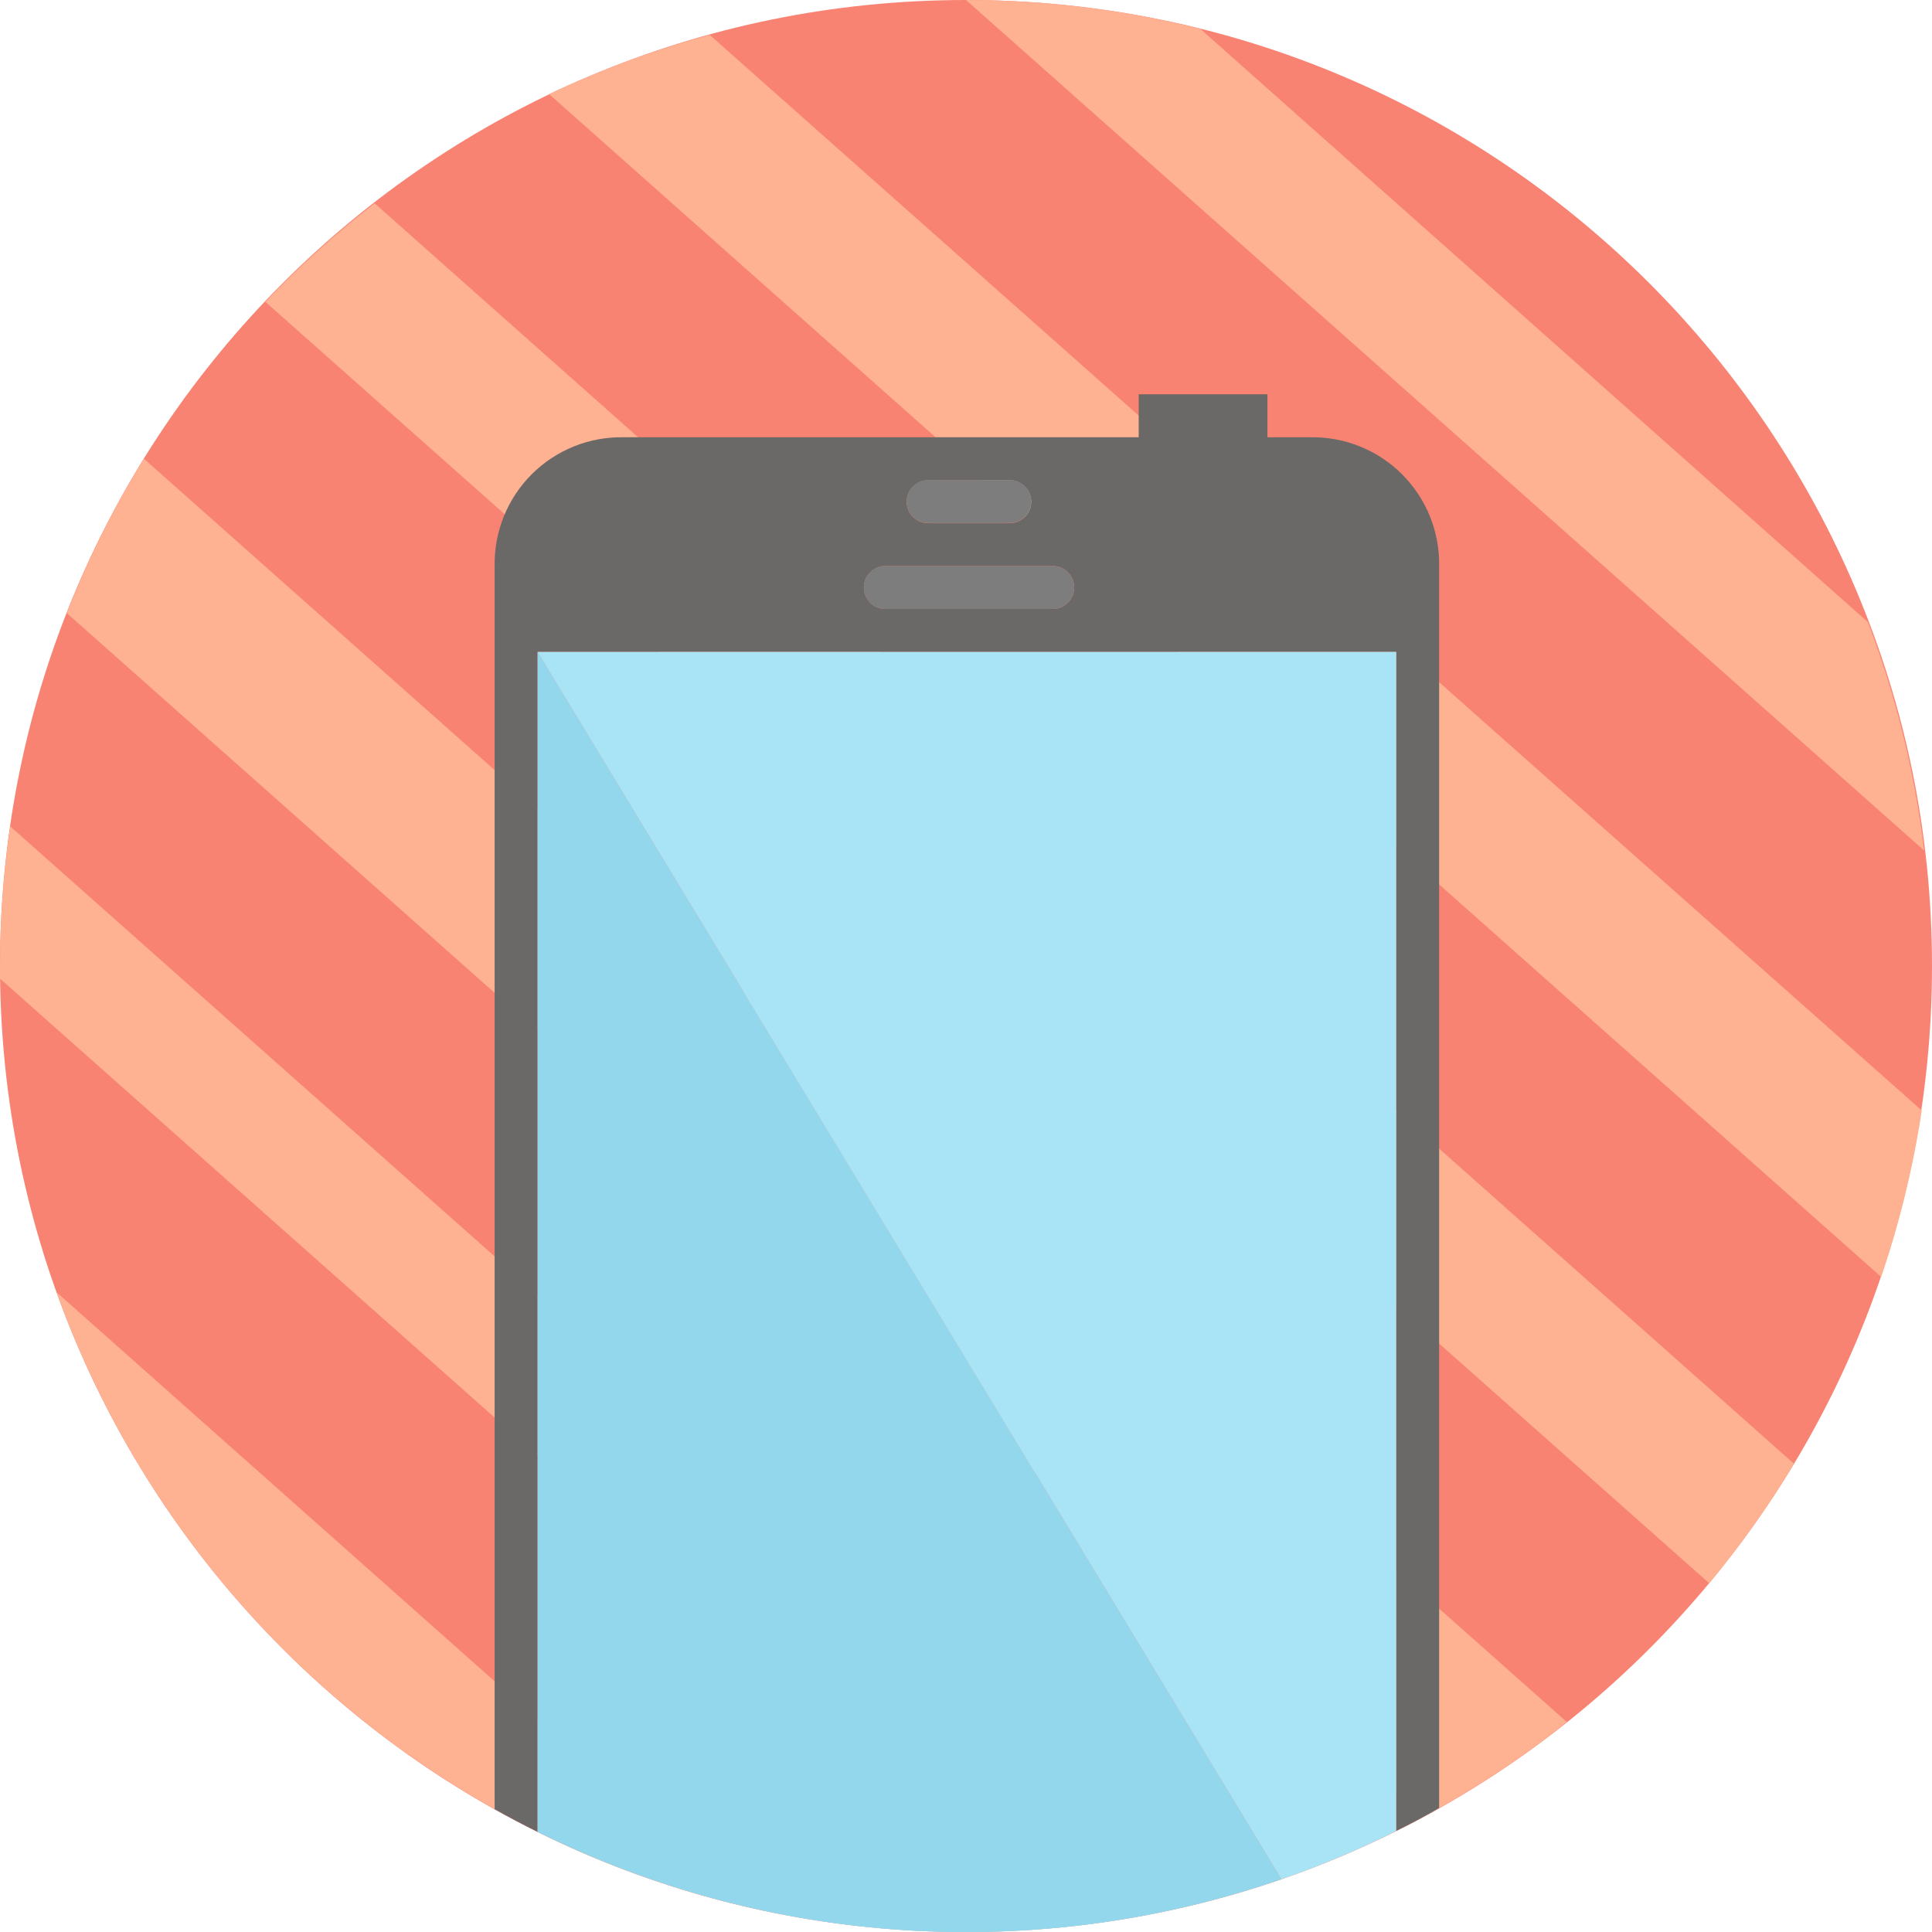
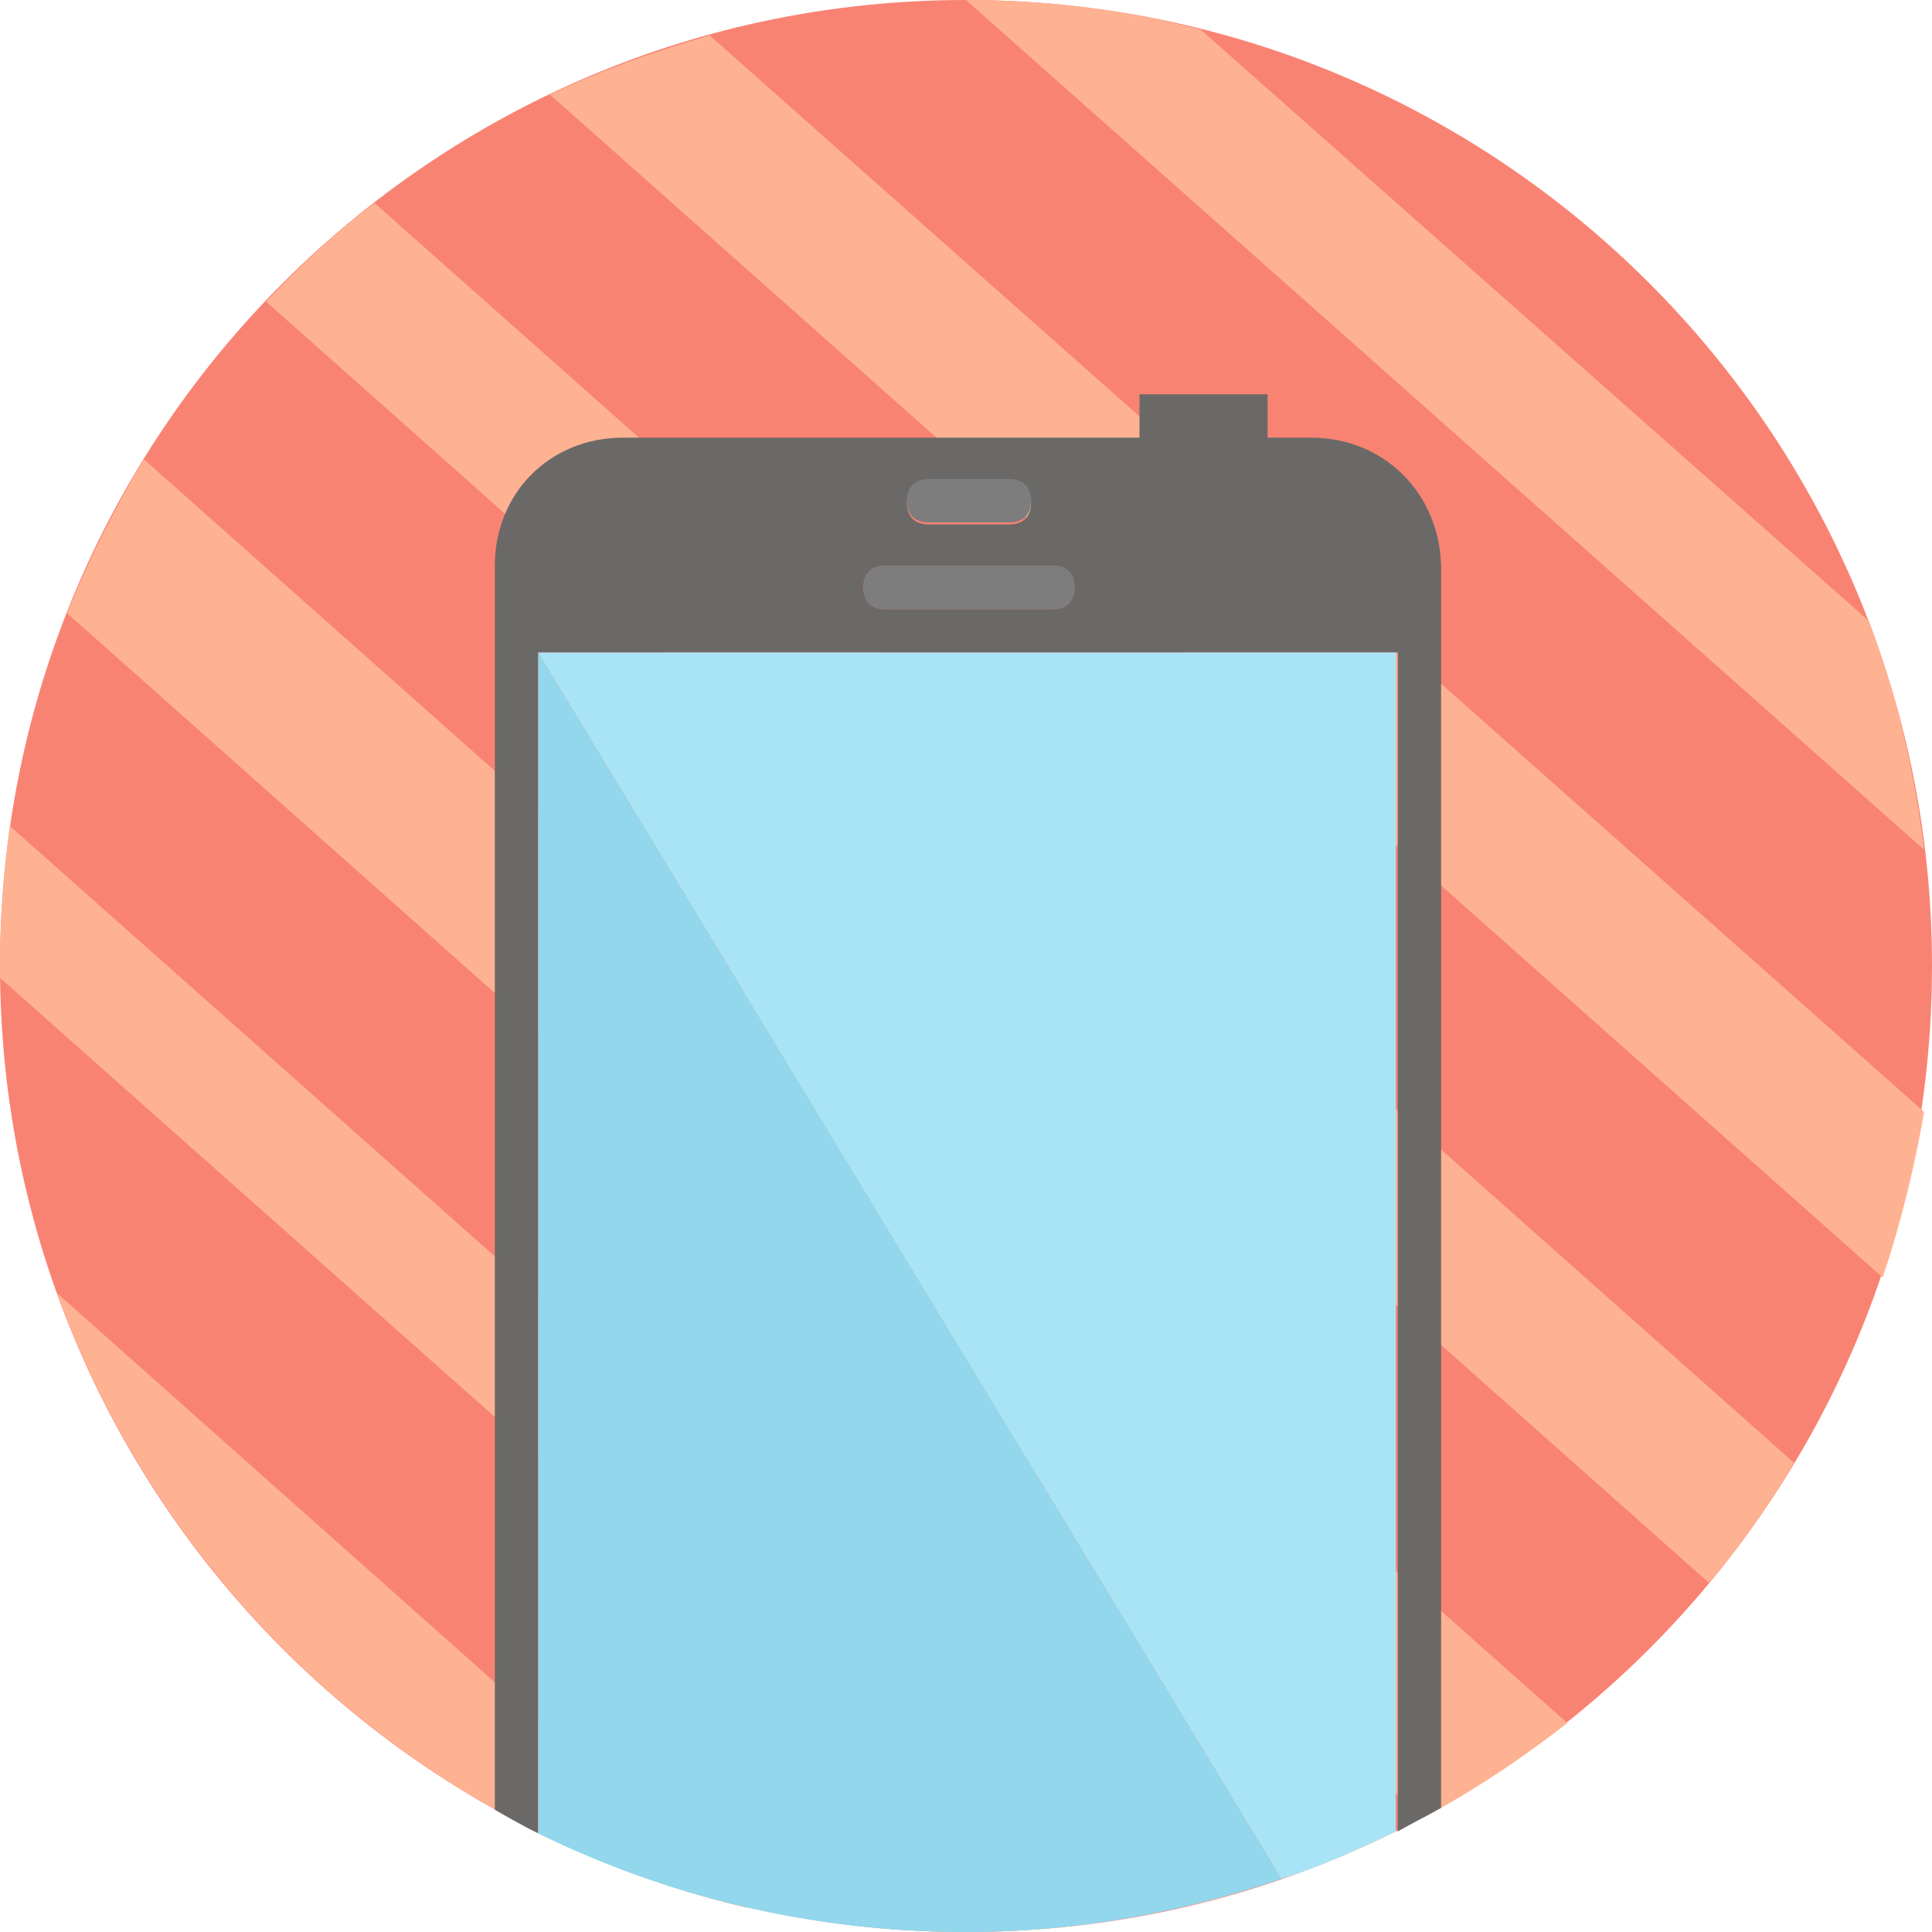
- <svg xmlns="http://www.w3.org/2000/svg" id="Слой_1" data-name="Слой 1" viewBox="0 0 98 98">
-   <defs>
-     <style>.cls-1{fill:#f98373;}.cls-2{fill:#feb292;}.cls-3{fill:#ced55a;stroke:#e7eca1;stroke-miterlimit:10;stroke-width:4px;}.cls-4{fill:#6a6967;}.cls-5{fill:#6b6967;}.cls-6{fill:#7c7d7c;}.cls-7{fill:#a8d6eb;}.cls-8{fill:#92d7ec;}.cls-9{fill:#bbe3f5;}.cls-10{fill:#a9e4f6;}</style>
-   </defs>
-   <circle class="cls-1" cx="49" cy="49" r="49" />
-   <path class="cls-2" d="M0.52,41.92A49.35,49.35,0,0,0,0,49c0,0.22,0,.43,0,0.64L54.18,97.72a48.84,48.84,0,0,0,7.6-1.42Z" />
-   <path class="cls-2" d="M19,10.31a49.34,49.34,0,0,0-5.54,5l73.24,65A49.14,49.14,0,0,0,91,74.25Z" />
-   <path class="cls-2" d="M7.3,23.27A48.82,48.82,0,0,0,3.39,31.1l68.8,61.07a49.15,49.15,0,0,0,7.29-4.82Z" />
-   <path class="cls-2" d="M36,1.77a48.66,48.66,0,0,0-8.15,3l67.57,60a48.61,48.61,0,0,0,2.06-8.44Z" />
-   <path class="cls-2" d="M2.87,65.55A49.08,49.08,0,0,0,38,96.75Z" />
-   <path class="cls-2" d="M60.88,1.46A49.09,49.09,0,0,0,49,0l48.6,43.14a48.68,48.68,0,0,0-2.85-11.58Z" />
-   <path class="cls-3" d="M93,84" />
-   <path class="cls-3" d="M13,3" />
-   <path class="cls-4" d="M73,91.72q-1.07.6-2.18,1.16m-43.55,0q-1.11-.55-2.18-1.15" />
-   <path class="cls-5" d="M66.47,22.18H64.29V20H57.76v2.18H31.62a6.42,6.42,0,0,0-6.53,6.53V91.77q1.07,0.6,2.18,1.15V33.07H70.82V92.87q1.11-.55,2.18-1.16v-63A6.42,6.42,0,0,0,66.47,22.18ZM47.08,24.36h4.14a1.09,1.09,0,0,1,0,2.18H47.08A1.09,1.09,0,0,1,47.08,24.36Zm6.32,6.53H44.91a1.09,1.09,0,1,1,0-2.18H53.4A1.09,1.09,0,1,1,53.4,30.89Z" />
-   <path class="cls-6" d="M53.4,28.71H44.91a1.09,1.09,0,1,0,0,2.18H53.4A1.09,1.09,0,0,0,53.4,28.71ZM44.91,29.8h0Z" />
-   <path class="cls-6" d="M47.08,26.53h4.14a1.09,1.09,0,0,0,0-2.18H47.08A1.09,1.09,0,0,0,47.08,26.53Zm4.14-1.09h0Z" />
-   <path class="cls-7" d="M65,95.32a49,49,0,0,1-37.73-2.4" />
-   <path class="cls-8" d="M65,95.32L27.27,33.07V92.92A49,49,0,0,0,65,95.32Z" />
-   <path class="cls-9" d="M70.82,92.87A48.63,48.63,0,0,1,65,95.32" />
-   <path class="cls-10" d="M70.82,92.87V33.07H27.27L65,95.32A48.94,48.94,0,0,0,70.82,92.87Z" />
+ <svg xmlns="http://www.w3.org/2000/svg" version="1.1" id="Слой_1" x="0px" y="0px" viewBox="0 0 98 98" style="enable-background:new 0 0 98 98;" xml:space="preserve">
+   <style type="text/css">
+ 	.st0{fill:#F98373;}
+ 	.st1{fill:#FEB292;}
+ 	.st2{fill:#CED55A;stroke:#E7ECA1;stroke-width:4;stroke-miterlimit:10;}
+ 	.st3{fill:#6A6967;}
+ 	.st4{fill:#6B6967;}
+ 	.st5{fill:#7C7D7C;}
+ 	.st6{fill:#A8D6EB;}
+ 	.st7{fill:#92D7EC;}
+ 	.st8{fill:#BBE3F5;}
+ 	.st9{fill:#A9E4F6;}
+ </style>
+   <g>
+     <circle class="st0" cx="49" cy="49" r="49" />
+   </g>
+   <g>
+     <path class="st1" d="M0.5,41.9C0.2,44.2,0,46.6,0,49c0,0.2,0,0.4,0,0.6l54.2,48.1c2.6-0.3,5.1-0.8,7.6-1.4L0.5,41.9z" />
+     <path class="st1" d="M19,10.3c-2,1.5-3.8,3.2-5.5,5l73.2,65c1.6-1.9,3-3.9,4.3-6.1L19,10.3z" />
+     <path class="st1" d="M7.3,23.3c-1.5,2.5-2.8,5.1-3.9,7.8l68.8,61.1c2.6-1.4,5-3,7.3-4.8L7.3,23.3z" />
+     <path class="st1" d="M36,1.8c-2.8,0.8-5.6,1.8-8.1,3l67.6,60c0.9-2.7,1.6-5.5,2.1-8.4L36,1.8z" />
+     <path class="st1" d="M2.9,65.6C8.5,81.1,21.7,93,38,96.8L2.9,65.6z" />
+     <path class="st1" d="M60.9,1.5C57.1,0.5,53.1,0,49,0l48.6,43.1c-0.5-4-1.4-7.9-2.8-11.6L60.9,1.5z" />
+   </g>
+   <path class="st2" d="M93,84" />
+   <path class="st2" d="M13,3" />
+   <g>
+     <path class="st3" d="M73,91.7c-0.7,0.4-1.4,0.8-2.2,1.2 M27.3,92.9c-0.7-0.4-1.5-0.7-2.2-1.2" />
+     <path class="st4" d="M66.5,22.2h-2.2V20h-6.5v2.2H31.6c-3.7,0-6.5,2.8-6.5,6.5v63.1c0.7,0.4,1.4,0.8,2.2,1.2V33.1h43.6v59.8   c0.7-0.4,1.5-0.8,2.2-1.2v-63C73,25,70.2,22.2,66.5,22.2z M47.1,24.4h4.1c0.7,0,1.1,0.4,1.1,1.1s-0.4,1.1-1.1,1.1h-4.1   c-0.7,0-1.1-0.4-1.1-1.1C46,24.8,46.4,24.4,47.1,24.4z M53.4,30.9h-8.5c-0.7,0-1.1-0.4-1.1-1.1s0.4-1.1,1.1-1.1h8.5   c0.7,0,1.1,0.4,1.1,1.1S54.1,30.9,53.4,30.9z" />
+     <path class="st5" d="M53.4,28.7h-8.5c-0.7,0-1.1,0.4-1.1,1.1s0.4,1.1,1.1,1.1h8.5c0.7,0,1.1-0.4,1.1-1.1S54.1,28.7,53.4,28.7z    M44.9,29.8h8.5H44.9z" />
+     <path class="st5" d="M47.1,26.5h4.1c0.7,0,1.1-0.4,1.1-1.1s-0.4-1.1-1.1-1.1h-4.1c-0.7,0-1.1,0.4-1.1,1.1   C46,26.1,46.4,26.5,47.1,26.5z M51.2,25.4h-4.1H51.2z" />
+     <path class="st6" d="M65,95.3C60,97,54.6,98,49,98c-7.8,0-15.2-1.8-21.7-5.1" />
+     <path class="st7" d="M65,95.3L27.3,33.1v59.9C33.8,96.2,41.2,98,49,98C54.6,98,60,97,65,95.3z" />
+     <path class="st8" d="M70.8,92.9c-1.9,0.9-3.8,1.8-5.8,2.4" />
+     <path class="st9" d="M70.8,92.9V33.1H27.3L65,95.3C67,94.6,68.9,93.8,70.8,92.9z" />
+   </g>
</svg>
